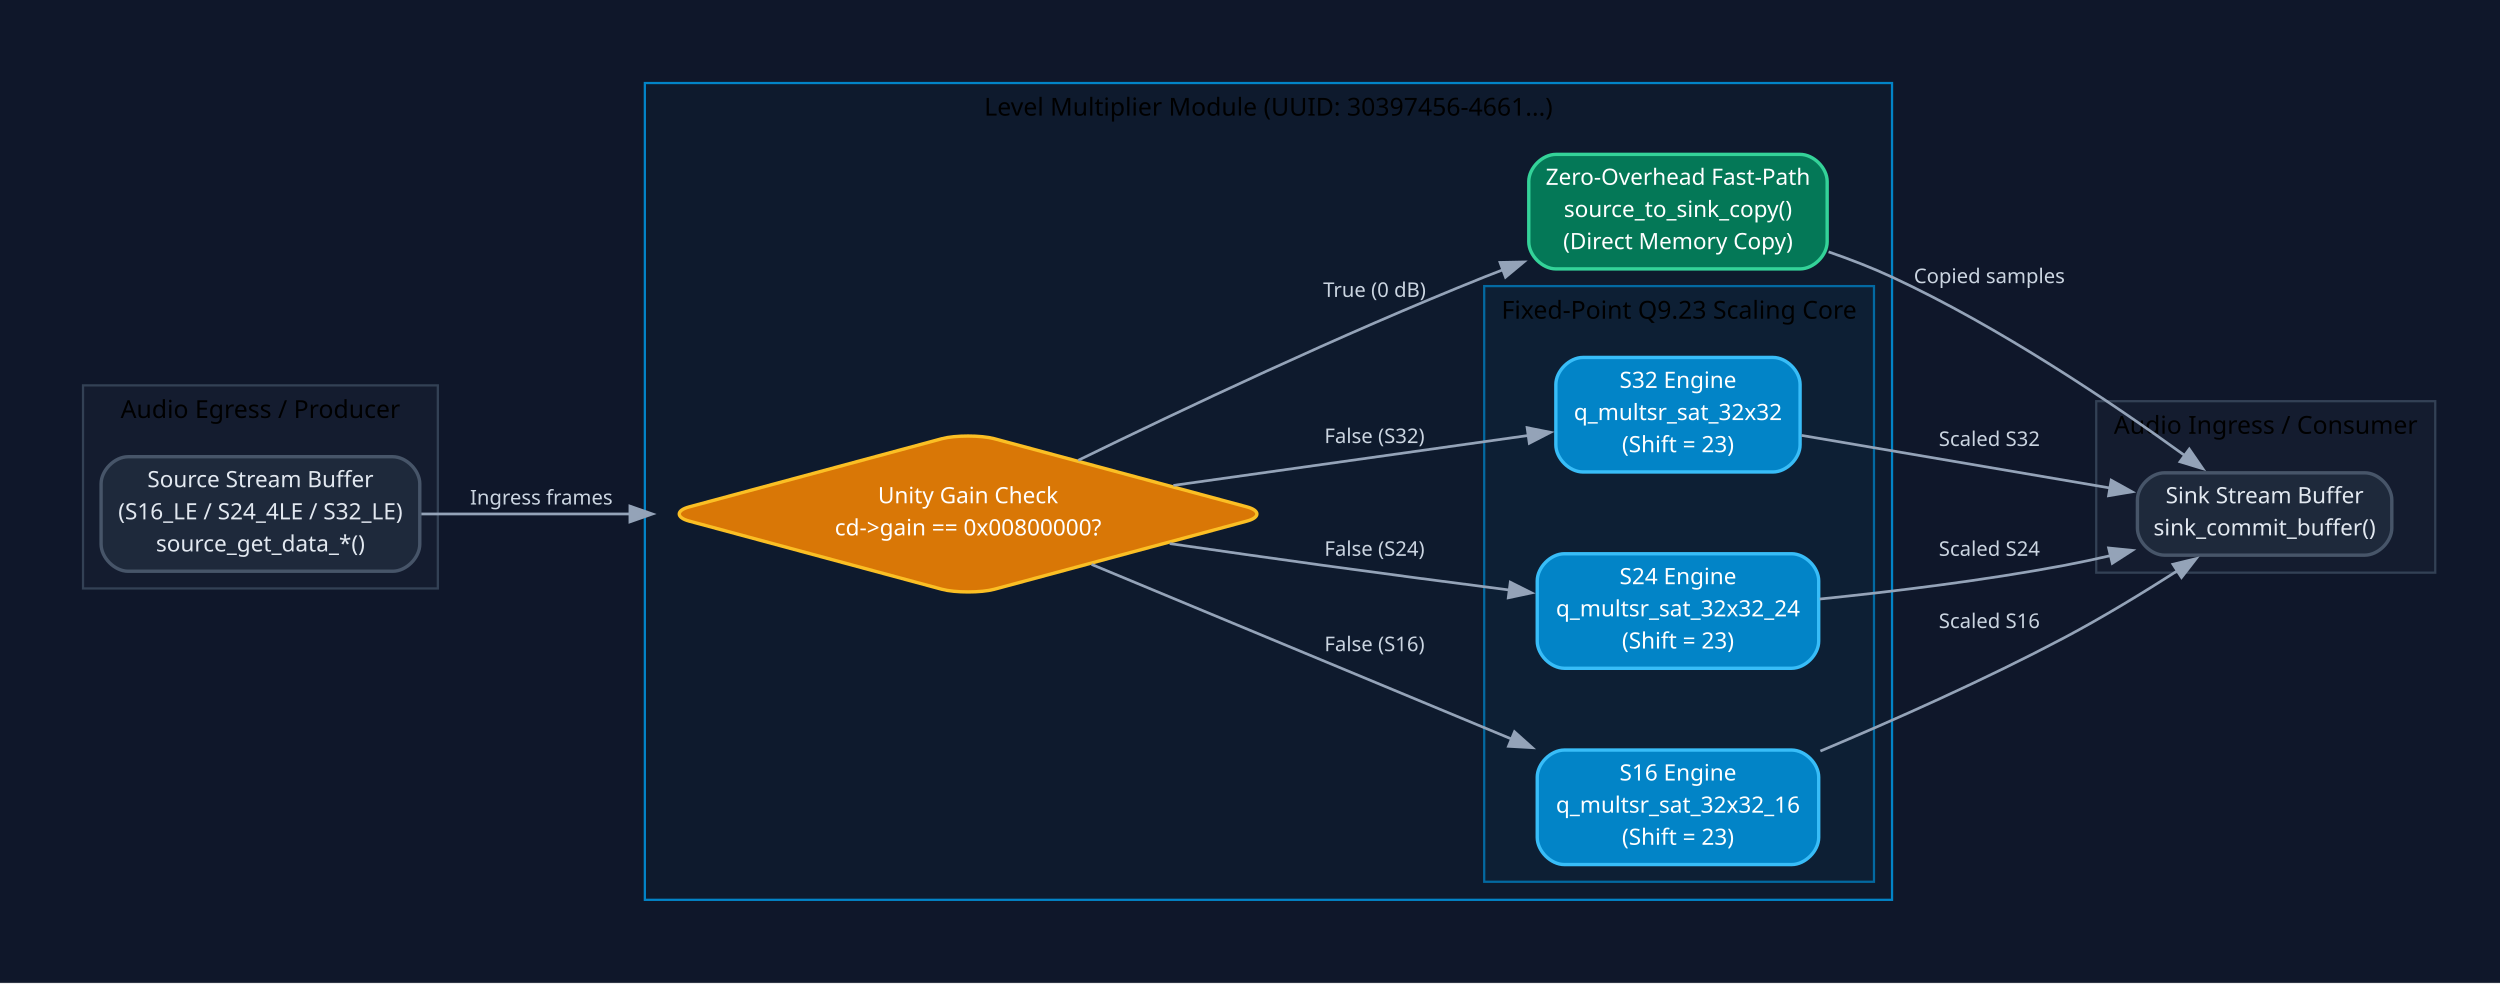
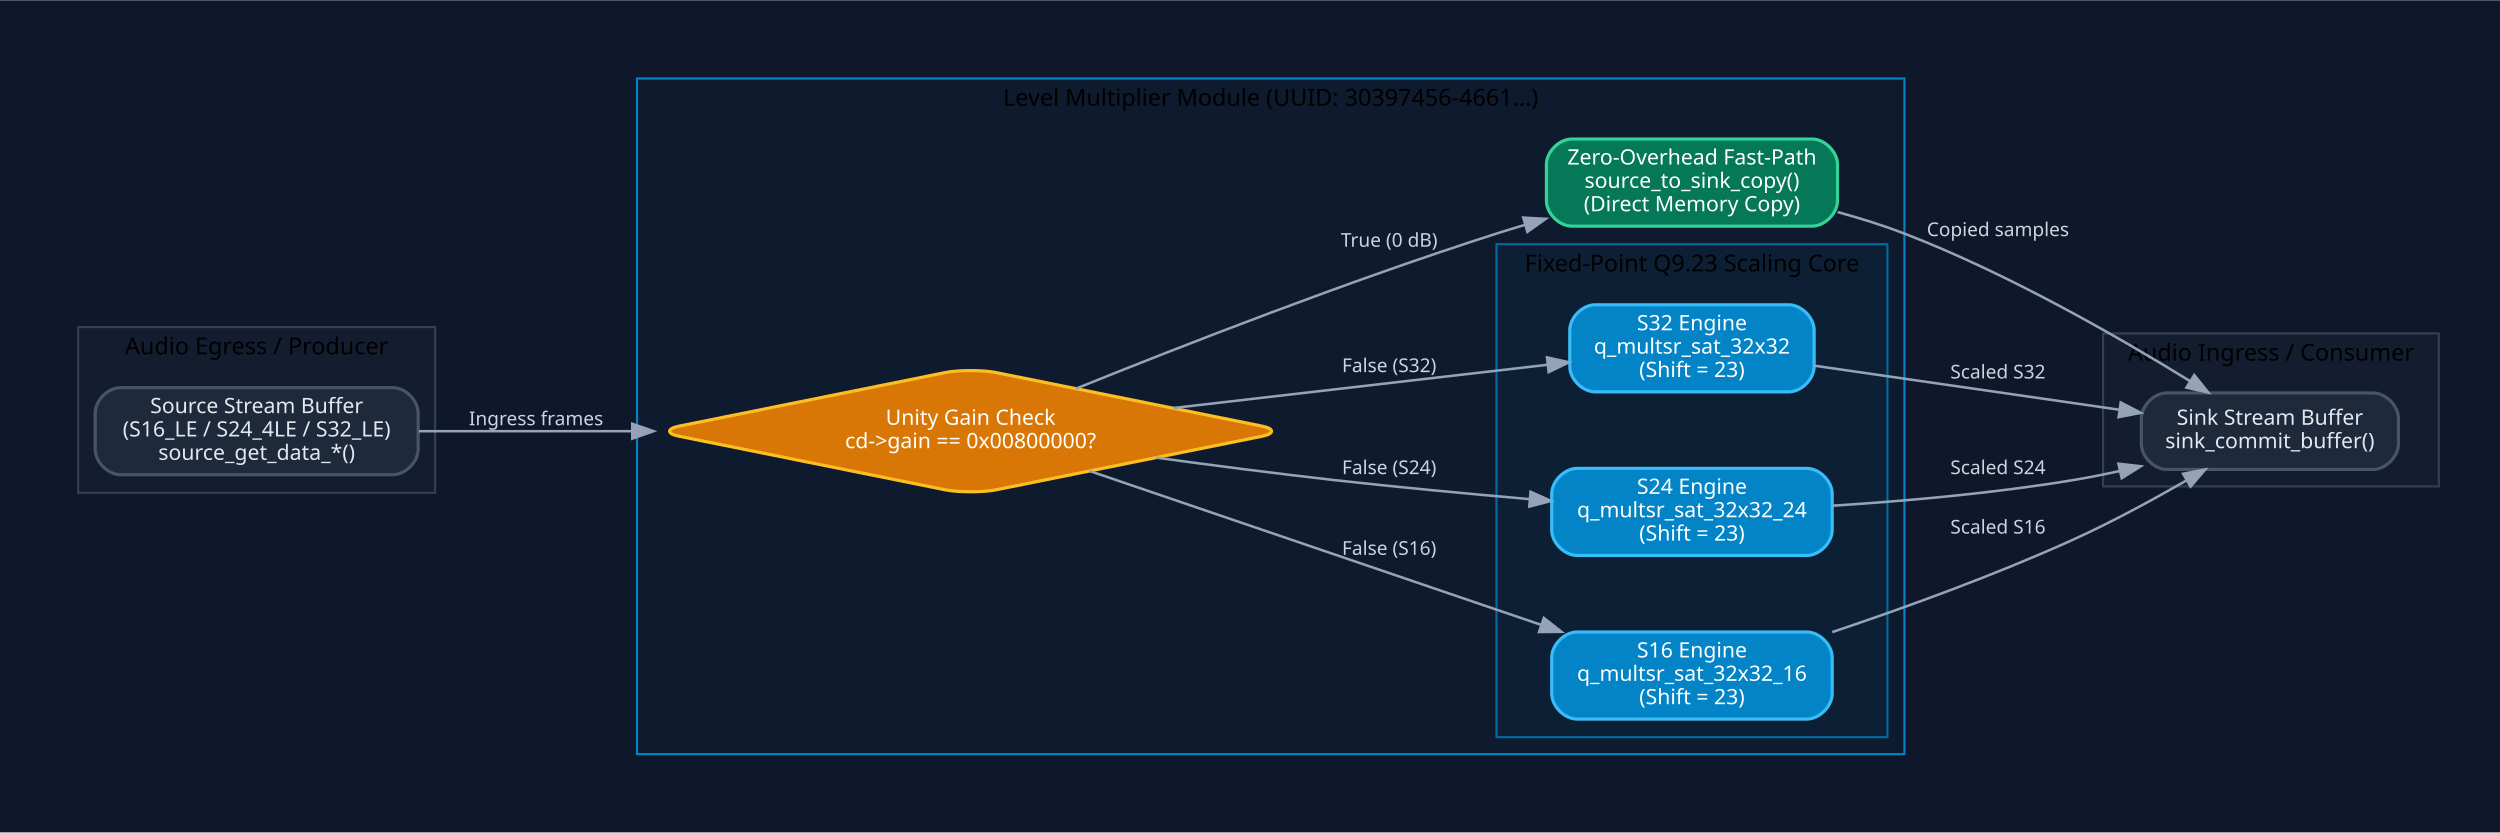
- <svg xmlns="http://www.w3.org/2000/svg" width="1108pt" height="436pt" viewBox="0.00 0.00 1108.00 436.00">
-   <g id="graph0" class="graph" transform="scale(1 1) rotate(0) translate(28.8 406.8)">
-     <polygon fill="#0f172a" stroke="none" points="-28.8,28.8 -28.8,-406.8 1079.3,-406.8 1079.3,28.8 -28.8,28.8" />
+ <svg xmlns="http://www.w3.org/2000/svg" width="1177pt" height="392pt" viewBox="0.00 0.00 1176.60 391.60">
+   <g id="graph0" class="graph" transform="scale(1 1) rotate(0) translate(28.8 362.8)">
+     <polygon fill="#0f172a" stroke="transparent" points="-28.8,28.8 -28.8,-362.8 1147.8,-362.8 1147.8,28.8 -28.8,28.8" />
    <g id="clust1" class="cluster">
-       <polygon fill="#1e293b" fill-opacity="0.333" stroke="#334155" points="8,-146 8,-236 165.25,-236 165.25,-146 8,-146" />
-       <text xml:space="preserve" text-anchor="middle" x="86.62" y="-221.55" font-family="verdana" font-size="11.00">Audio Egress / Producer</text>
+       <polygon fill="#1e293b" fill-opacity="0.333" stroke="#334155" points="8,-131 8,-209 176,-209 176,-131 8,-131" />
+       <text text-anchor="middle" x="92" y="-196.2" font-family="verdana" font-size="11.00">Audio Egress / Producer</text>
    </g>
    <g id="clust2" class="cluster">
-       <polygon fill="#082f49" fill-opacity="0.133" stroke="#0284c7" points="257,-8 257,-370 809.75,-370 809.75,-8 257,-8" />
-       <text xml:space="preserve" text-anchor="middle" x="533.38" y="-355.55" font-family="verdana" font-size="11.00">Level Multiplier Module (UUID: 30397456-4661...)</text>
+       <polygon fill="#082f49" fill-opacity="0.133" stroke="#0284c7" points="271,-8 271,-326 867.5,-326 867.5,-8 271,-8" />
+       <text text-anchor="middle" x="569.25" y="-313.2" font-family="verdana" font-size="11.00">Level Multiplier Module (UUID: 30397456-4661...)</text>
    </g>
    <g id="clust3" class="cluster">
-       <polygon fill="#0369a1" fill-opacity="0.067" stroke="#0369a1" points="629,-16 629,-280 801.75,-280 801.75,-16 629,-16" />
-       <text xml:space="preserve" text-anchor="middle" x="715.38" y="-265.55" font-family="verdana" font-size="11.00">Fixed-Point Q9.23 Scaling Core</text>
+       <polygon fill="#0369a1" fill-opacity="0.067" stroke="#0369a1" points="675.5,-16 675.5,-248 859.5,-248 859.5,-16 675.5,-16" />
+       <text text-anchor="middle" x="767.5" y="-235.2" font-family="verdana" font-size="11.00">Fixed-Point Q9.23 Scaling Core</text>
    </g>
    <g id="clust4" class="cluster">
-       <polygon fill="#1e293b" fill-opacity="0.333" stroke="#334155" points="900.25,-153 900.25,-229 1050.5,-229 1050.5,-153 900.25,-153" />
-       <text xml:space="preserve" text-anchor="middle" x="975.38" y="-214.55" font-family="verdana" font-size="11.00">Audio Ingress / Consumer</text>
+       <polygon fill="#1e293b" fill-opacity="0.333" stroke="#334155" points="961,-134 961,-206 1119,-206 1119,-134 961,-134" />
+       <text text-anchor="middle" x="1040" y="-193.2" font-family="verdana" font-size="11.00">Audio Ingress / Consumer</text>
    </g>
    <g id="node1" class="node">
-       <path fill="#1e293b" stroke="#475569" stroke-width="1.5" d="M145.25,-204.38C145.25,-204.38 28,-204.38 28,-204.38 22,-204.38 16,-198.38 16,-192.38 16,-192.38 16,-165.62 16,-165.62 16,-159.62 22,-153.62 28,-153.62 28,-153.62 145.25,-153.62 145.25,-153.62 151.25,-153.62 157.25,-159.62 157.25,-165.62 157.25,-165.62 157.25,-192.38 157.25,-192.38 157.25,-198.38 151.25,-204.38 145.25,-204.38" />
-       <text xml:space="preserve" text-anchor="middle" x="86.62" y="-190.88" font-family="verdana" font-size="10.00" fill="#e2e8f0">Source Stream Buffer</text>
-       <text xml:space="preserve" text-anchor="middle" x="86.62" y="-176.62" font-family="verdana" font-size="10.00" fill="#e2e8f0">(S16_LE / S24_4LE / S32_LE)</text>
-       <text xml:space="preserve" text-anchor="middle" x="86.62" y="-162.38" font-family="verdana" font-size="10.00" fill="#e2e8f0">source_get_data_*()</text>
+       <path fill="#1e293b" stroke="#475569" stroke-width="1.5" d="M156,-180.5C156,-180.5 28,-180.5 28,-180.5 22,-180.5 16,-174.5 16,-168.5 16,-168.5 16,-151.5 16,-151.5 16,-145.5 22,-139.5 28,-139.5 28,-139.5 156,-139.5 156,-139.5 162,-139.5 168,-145.5 168,-151.5 168,-151.5 168,-168.5 168,-168.5 168,-174.5 162,-180.5 156,-180.5" />
+       <text text-anchor="middle" x="92" y="-168.5" font-family="verdana" font-size="10.00" fill="#e2e8f0">Source Stream Buffer</text>
+       <text text-anchor="middle" x="92" y="-157.5" font-family="verdana" font-size="10.00" fill="#e2e8f0">(S16_LE / S24_4LE / S32_LE)</text>
+       <text text-anchor="middle" x="92" y="-146.5" font-family="verdana" font-size="10.00" fill="#e2e8f0">source_get_data_*()</text>
    </g>
    <g id="node2" class="node">
-       <path fill="#d97706" stroke="#fbbf24" stroke-width="1.5" d="M388.66,-212.37C388.66,-212.37 276.59,-182.13 276.59,-182.13 270.79,-180.56 270.79,-177.44 276.59,-175.87 276.59,-175.87 388.66,-145.63 388.66,-145.63 394.46,-144.06 406.04,-144.06 411.84,-145.63 411.84,-145.63 523.91,-175.87 523.91,-175.87 529.71,-177.44 529.71,-180.56 523.91,-182.13 523.91,-182.13 411.84,-212.37 411.84,-212.37 406.04,-213.94 394.46,-213.94 388.66,-212.37" />
-       <text xml:space="preserve" text-anchor="middle" x="400.25" y="-183.75" font-family="verdana" font-size="10.00" fill="#ffffff">Unity Gain Check</text>
-       <text xml:space="preserve" text-anchor="middle" x="400.25" y="-169.5" font-family="verdana" font-size="10.00" fill="#ffffff">cd-&gt;gain == 0x00800000?</text>
+       <path fill="#d97706" stroke="#fbbf24" stroke-width="1.5" d="M416.24,-187.63C416.24,-187.63 290.76,-162.37 290.76,-162.37 284.88,-161.18 284.88,-158.82 290.76,-157.63 290.76,-157.63 416.24,-132.37 416.24,-132.37 422.12,-131.18 433.88,-131.18 439.76,-132.37 439.76,-132.37 565.24,-157.63 565.24,-157.63 571.12,-158.82 571.12,-161.18 565.24,-162.37 565.24,-162.37 439.76,-187.63 439.76,-187.63 433.88,-188.82 422.12,-188.82 416.24,-187.63" />
+       <text text-anchor="middle" x="428" y="-163" font-family="verdana" font-size="10.00" fill="#ffffff">Unity Gain Check</text>
+       <text text-anchor="middle" x="428" y="-152" font-family="verdana" font-size="10.00" fill="#ffffff">cd-&gt;gain == 0x00800000?</text>
    </g>
    <g id="edge1" class="edge">
-       <path fill="none" stroke="#94a3b8" stroke-width="1.2" d="M157.95,-179C185.57,-179 218.38,-179 250.77,-179" />
-       <polygon fill="#94a3b8" stroke="#94a3b8" stroke-width="1.2" points="250.38,-182.5 260.38,-179 250.38,-175.5 250.38,-182.5" />
-       <text xml:space="preserve" text-anchor="middle" x="211.12" y="-183.2" font-family="verdana" font-size="9.00" fill="#cbd5e1">Ingress frames</text>
+       <path fill="none" stroke="#94a3b8" stroke-width="1.2" d="M168.37,-160C198.14,-160 233.54,-160 268.44,-160" />
+       <polygon fill="#94a3b8" stroke="#94a3b8" stroke-width="1.2" points="268.76,-163.5 278.76,-160 268.76,-156.5 268.76,-163.5" />
+       <text text-anchor="middle" x="223.5" y="-162.8" font-family="verdana" font-size="9.00" fill="#cbd5e1">Ingress frames</text>
    </g>
    <g id="node3" class="node">
-       <path fill="#047857" stroke="#34d399" stroke-width="1.5" d="M769,-338.38C769,-338.38 660.75,-338.38 660.75,-338.38 654.75,-338.38 648.75,-332.38 648.75,-326.38 648.75,-326.38 648.75,-299.62 648.75,-299.62 648.75,-293.62 654.75,-287.62 660.75,-287.62 660.75,-287.62 769,-287.62 769,-287.62 775,-287.62 781,-293.62 781,-299.62 781,-299.62 781,-326.38 781,-326.38 781,-332.38 775,-338.38 769,-338.38" />
-       <text xml:space="preserve" text-anchor="middle" x="714.88" y="-324.88" font-family="verdana" font-size="10.00" fill="#ffffff">Zero-Overhead Fast-Path</text>
-       <text xml:space="preserve" text-anchor="middle" x="714.88" y="-310.62" font-family="verdana" font-size="10.00" fill="#ffffff">source_to_sink_copy()</text>
-       <text xml:space="preserve" text-anchor="middle" x="714.88" y="-296.38" font-family="verdana" font-size="10.00" fill="#ffffff">(Direct Memory Copy)</text>
+       <path fill="#047857" stroke="#34d399" stroke-width="1.5" d="M824,-297.5C824,-297.5 711,-297.5 711,-297.5 705,-297.5 699,-291.5 699,-285.5 699,-285.5 699,-268.5 699,-268.5 699,-262.5 705,-256.5 711,-256.5 711,-256.5 824,-256.5 824,-256.5 830,-256.5 836,-262.5 836,-268.5 836,-268.5 836,-285.5 836,-285.5 836,-291.5 830,-297.5 824,-297.5" />
+       <text text-anchor="middle" x="767.5" y="-285.5" font-family="verdana" font-size="10.00" fill="#ffffff">Zero-Overhead Fast-Path</text>
+       <text text-anchor="middle" x="767.5" y="-274.5" font-family="verdana" font-size="10.00" fill="#ffffff">source_to_sink_copy()</text>
+       <text text-anchor="middle" x="767.5" y="-263.5" font-family="verdana" font-size="10.00" fill="#ffffff">(Direct Memory Copy)</text>
    </g>
    <g id="edge2" class="edge">
-       <path fill="none" stroke="#94a3b8" stroke-width="1.2" d="M449.05,-202.78C494.71,-225.08 565.74,-258.69 629,-284 631.72,-285.09 634.5,-286.17 637.31,-287.25" />
-       <polygon fill="#94a3b8" stroke="#94a3b8" stroke-width="1.2" points="636,-290.49 646.59,-290.71 638.44,-283.94 636,-290.49" />
-       <text xml:space="preserve" text-anchor="middle" x="580.38" y="-275.2" font-family="verdana" font-size="9.00" fill="#cbd5e1">True (0 dB)</text>
+       <path fill="none" stroke="#94a3b8" stroke-width="1.2" d="M477.59,-180.03C526.93,-199.96 605.79,-230.72 675.5,-253 679.82,-254.38 684.27,-255.74 688.78,-257.08" />
+       <polygon fill="#94a3b8" stroke="#94a3b8" stroke-width="1.2" points="688.11,-260.53 698.69,-259.94 690.06,-253.8 688.11,-260.53" />
+       <text text-anchor="middle" x="625" y="-246.8" font-family="verdana" font-size="9.00" fill="#cbd5e1">True (0 dB)</text>
    </g>
    <g id="node4" class="node">
-       <path fill="#0284c7" stroke="#38bdf8" stroke-width="1.5" d="M765.25,-74.38C765.25,-74.38 664.5,-74.38 664.5,-74.38 658.5,-74.38 652.5,-68.38 652.5,-62.38 652.5,-62.38 652.5,-35.62 652.5,-35.62 652.5,-29.62 658.5,-23.62 664.5,-23.62 664.5,-23.62 765.25,-23.62 765.25,-23.62 771.25,-23.62 777.25,-29.62 777.25,-35.62 777.25,-35.62 777.25,-62.38 777.25,-62.38 777.25,-68.38 771.25,-74.38 765.25,-74.38" />
-       <text xml:space="preserve" text-anchor="middle" x="714.88" y="-60.88" font-family="verdana" font-size="10.00" fill="#ffffff">S16 Engine</text>
-       <text xml:space="preserve" text-anchor="middle" x="714.88" y="-46.62" font-family="verdana" font-size="10.00" fill="#ffffff">q_multsr_sat_32x32_16</text>
-       <text xml:space="preserve" text-anchor="middle" x="714.88" y="-32.38" font-family="verdana" font-size="10.00" fill="#ffffff">(Shift = 23)</text>
+       <path fill="#0284c7" stroke="#38bdf8" stroke-width="1.5" d="M821.5,-65.5C821.5,-65.5 713.5,-65.5 713.5,-65.5 707.5,-65.5 701.5,-59.5 701.5,-53.5 701.5,-53.5 701.5,-36.5 701.5,-36.5 701.5,-30.5 707.5,-24.5 713.5,-24.5 713.5,-24.5 821.5,-24.5 821.5,-24.5 827.5,-24.5 833.5,-30.5 833.5,-36.5 833.5,-36.5 833.5,-53.5 833.5,-53.5 833.5,-59.5 827.5,-65.5 821.5,-65.5" />
+       <text text-anchor="middle" x="767.5" y="-53.5" font-family="verdana" font-size="10.00" fill="#ffffff">S16 Engine</text>
+       <text text-anchor="middle" x="767.5" y="-42.5" font-family="verdana" font-size="10.00" fill="#ffffff">q_multsr_sat_32x32_16</text>
+       <text text-anchor="middle" x="767.5" y="-31.5" font-family="verdana" font-size="10.00" fill="#ffffff">(Shift = 23)</text>
    </g>
    <g id="edge3" class="edge">
-       <path fill="none" stroke="#94a3b8" stroke-width="1.2" d="M454.99,-156.65C506.41,-135.27 584.33,-102.87 641.26,-79.2" />
-       <polygon fill="#94a3b8" stroke="#94a3b8" stroke-width="1.2" points="642.42,-82.5 650.31,-75.43 639.74,-76.04 642.42,-82.5" />
-       <text xml:space="preserve" text-anchor="middle" x="580.38" y="-118.2" font-family="verdana" font-size="9.00" fill="#cbd5e1">False (S16)</text>
+       <path fill="none" stroke="#94a3b8" stroke-width="1.2" d="M483.98,-141.27C541.98,-121.5 633.57,-90.3 696.65,-68.8" />
+       <polygon fill="#94a3b8" stroke="#94a3b8" stroke-width="1.2" points="697.8,-72.11 706.13,-65.57 695.54,-65.48 697.8,-72.11" />
+       <text text-anchor="middle" x="625" y="-101.8" font-family="verdana" font-size="9.00" fill="#cbd5e1">False (S16)</text>
    </g>
    <g id="node5" class="node">
-       <path fill="#0284c7" stroke="#38bdf8" stroke-width="1.5" d="M765.25,-161.38C765.25,-161.38 664.5,-161.38 664.5,-161.38 658.5,-161.38 652.5,-155.38 652.5,-149.38 652.5,-149.38 652.5,-122.62 652.5,-122.62 652.5,-116.62 658.5,-110.62 664.5,-110.62 664.5,-110.62 765.25,-110.62 765.25,-110.62 771.25,-110.62 777.25,-116.62 777.25,-122.62 777.25,-122.62 777.25,-149.38 777.25,-149.38 777.25,-155.38 771.25,-161.38 765.25,-161.38" />
-       <text xml:space="preserve" text-anchor="middle" x="714.88" y="-147.88" font-family="verdana" font-size="10.00" fill="#ffffff">S24 Engine</text>
-       <text xml:space="preserve" text-anchor="middle" x="714.88" y="-133.62" font-family="verdana" font-size="10.00" fill="#ffffff">q_multsr_sat_32x32_24</text>
-       <text xml:space="preserve" text-anchor="middle" x="714.88" y="-119.38" font-family="verdana" font-size="10.00" fill="#ffffff">(Shift = 23)</text>
+       <path fill="#0284c7" stroke="#38bdf8" stroke-width="1.5" d="M821.5,-142.5C821.5,-142.5 713.5,-142.5 713.5,-142.5 707.5,-142.5 701.5,-136.5 701.5,-130.5 701.5,-130.5 701.5,-113.5 701.5,-113.5 701.5,-107.5 707.5,-101.5 713.5,-101.5 713.5,-101.5 821.5,-101.5 821.5,-101.5 827.5,-101.5 833.5,-107.5 833.5,-113.5 833.5,-113.5 833.5,-130.5 833.5,-130.5 833.5,-136.5 827.5,-142.5 821.5,-142.5" />
+       <text text-anchor="middle" x="767.5" y="-130.5" font-family="verdana" font-size="10.00" fill="#ffffff">S24 Engine</text>
+       <text text-anchor="middle" x="767.5" y="-119.5" font-family="verdana" font-size="10.00" fill="#ffffff">q_multsr_sat_32x32_24</text>
+       <text text-anchor="middle" x="767.5" y="-108.5" font-family="verdana" font-size="10.00" fill="#ffffff">(Shift = 23)</text>
    </g>
    <g id="edge4" class="edge">
-       <path fill="none" stroke="#94a3b8" stroke-width="1.2" d="M489.63,-165.88C511.78,-162.66 535.5,-159.28 557.5,-156.25 584.55,-152.53 614.26,-148.63 640.45,-145.27" />
-       <polygon fill="#94a3b8" stroke="#94a3b8" stroke-width="1.2" points="640.55,-148.78 650.02,-144.04 639.66,-141.84 640.55,-148.78" />
-       <text xml:space="preserve" text-anchor="middle" x="580.38" y="-160.45" font-family="verdana" font-size="9.00" fill="#cbd5e1">False (S24)</text>
+       <path fill="none" stroke="#94a3b8" stroke-width="1.2" d="M515.39,-147.54C542.16,-143.89 571.77,-140.06 599,-137 629.11,-133.62 662.33,-130.51 691.19,-128.02" />
+       <polygon fill="#94a3b8" stroke="#94a3b8" stroke-width="1.2" points="691.54,-131.5 701.2,-127.16 690.94,-124.52 691.54,-131.5" />
+       <text text-anchor="middle" x="625" y="-139.8" font-family="verdana" font-size="9.00" fill="#cbd5e1">False (S24)</text>
    </g>
    <g id="node6" class="node">
-       <path fill="#0284c7" stroke="#38bdf8" stroke-width="1.5" d="M757,-248.38C757,-248.38 672.75,-248.38 672.75,-248.38 666.75,-248.38 660.75,-242.38 660.75,-236.38 660.75,-236.38 660.75,-209.62 660.75,-209.62 660.75,-203.62 666.75,-197.62 672.75,-197.62 672.75,-197.62 757,-197.62 757,-197.62 763,-197.62 769,-203.62 769,-209.62 769,-209.62 769,-236.38 769,-236.38 769,-242.38 763,-248.38 757,-248.38" />
-       <text xml:space="preserve" text-anchor="middle" x="714.88" y="-234.88" font-family="verdana" font-size="10.00" fill="#ffffff">S32 Engine</text>
-       <text xml:space="preserve" text-anchor="middle" x="714.88" y="-220.62" font-family="verdana" font-size="10.00" fill="#ffffff">q_multsr_sat_32x32</text>
-       <text xml:space="preserve" text-anchor="middle" x="714.88" y="-206.38" font-family="verdana" font-size="10.00" fill="#ffffff">(Shift = 23)</text>
+       <path fill="#0284c7" stroke="#38bdf8" stroke-width="1.5" d="M813,-219.5C813,-219.5 722,-219.5 722,-219.5 716,-219.5 710,-213.5 710,-207.5 710,-207.5 710,-190.5 710,-190.5 710,-184.5 716,-178.5 722,-178.5 722,-178.5 813,-178.5 813,-178.5 819,-178.5 825,-184.5 825,-190.5 825,-190.5 825,-207.5 825,-207.5 825,-213.5 819,-219.5 813,-219.5" />
+       <text text-anchor="middle" x="767.5" y="-207.5" font-family="verdana" font-size="10.00" fill="#ffffff">S32 Engine</text>
+       <text text-anchor="middle" x="767.5" y="-196.5" font-family="verdana" font-size="10.00" fill="#ffffff">q_multsr_sat_32x32</text>
+       <text text-anchor="middle" x="767.5" y="-185.5" font-family="verdana" font-size="10.00" fill="#ffffff">(Shift = 23)</text>
    </g>
    <g id="edge5" class="edge">
-       <path fill="none" stroke="#94a3b8" stroke-width="1.2" d="M491.25,-191.67C541.53,-198.74 603.05,-207.4 648.66,-213.82" />
-       <polygon fill="#94a3b8" stroke="#94a3b8" stroke-width="1.2" points="648.01,-217.26 658.4,-215.19 648.98,-210.33 648.01,-217.26" />
-       <text xml:space="preserve" text-anchor="middle" x="580.38" y="-210.43" font-family="verdana" font-size="9.00" fill="#cbd5e1">False (S32)</text>
+       <path fill="none" stroke="#94a3b8" stroke-width="1.2" d="M523.46,-170.92C579.47,-177.39 649.12,-185.44 699.48,-191.26" />
+       <polygon fill="#94a3b8" stroke="#94a3b8" stroke-width="1.2" points="699.27,-194.75 709.61,-192.43 700.07,-187.8 699.27,-194.75" />
+       <text text-anchor="middle" x="625" y="-187.8" font-family="verdana" font-size="9.00" fill="#cbd5e1">False (S32)</text>
    </g>
    <g id="node7" class="node">
-       <path fill="#1e293b" stroke="#475569" stroke-width="1.5" d="M1019.25,-197.25C1019.25,-197.25 930.5,-197.25 930.5,-197.25 924.5,-197.25 918.5,-191.25 918.5,-185.25 918.5,-185.25 918.5,-172.75 918.5,-172.75 918.5,-166.75 924.5,-160.75 930.5,-160.75 930.5,-160.75 1019.25,-160.75 1019.25,-160.75 1025.25,-160.75 1031.25,-166.75 1031.25,-172.75 1031.25,-172.75 1031.25,-185.25 1031.25,-185.25 1031.25,-191.25 1025.25,-197.25 1019.25,-197.25" />
-       <text xml:space="preserve" text-anchor="middle" x="974.88" y="-183.75" font-family="verdana" font-size="10.00" fill="#e2e8f0">Sink Stream Buffer</text>
-       <text xml:space="preserve" text-anchor="middle" x="974.88" y="-169.5" font-family="verdana" font-size="10.00" fill="#e2e8f0">sink_commit_buffer()</text>
+       <path fill="#1e293b" stroke="#475569" stroke-width="1.5" d="M1088,-178C1088,-178 991,-178 991,-178 985,-178 979,-172 979,-166 979,-166 979,-154 979,-154 979,-148 985,-142 991,-142 991,-142 1088,-142 1088,-142 1094,-142 1100,-148 1100,-154 1100,-154 1100,-166 1100,-166 1100,-172 1094,-178 1088,-178" />
+       <text text-anchor="middle" x="1039.5" y="-163" font-family="verdana" font-size="10.00" fill="#e2e8f0">Sink Stream Buffer</text>
+       <text text-anchor="middle" x="1039.5" y="-152" font-family="verdana" font-size="10.00" fill="#e2e8f0">sink_commit_buffer()</text>
    </g>
    <g id="edge6" class="edge">
-       <path fill="none" stroke="#94a3b8" stroke-width="1.2" d="M781.62,-295.18C791.22,-291.86 800.85,-288.13 809.75,-284 857.3,-261.94 907.43,-228.11 939.58,-204.85" />
-       <polygon fill="#94a3b8" stroke="#94a3b8" stroke-width="1.2" points="941.49,-207.79 947.5,-199.06 937.36,-202.14 941.49,-207.79" />
-       <text xml:space="preserve" text-anchor="middle" x="852.88" y="-281.32" font-family="verdana" font-size="9.00" fill="#cbd5e1">Copied samples</text>
+       <path fill="none" stroke="#94a3b8" stroke-width="1.2" d="M836.06,-263.12C846.72,-260.22 857.52,-256.85 867.5,-253 916.13,-234.25 968.22,-204.34 1001.96,-183.52" />
+       <polygon fill="#94a3b8" stroke="#94a3b8" stroke-width="1.2" points="1003.91,-186.43 1010.55,-178.17 1000.21,-180.49 1003.91,-186.43" />
+       <text text-anchor="middle" x="911.5" y="-251.8" font-family="verdana" font-size="9.00" fill="#cbd5e1">Copied samples</text>
    </g>
    <g id="edge7" class="edge">
-       <path fill="none" stroke="#94a3b8" stroke-width="1.2" d="M777.99,-73.92C810.73,-87.68 851.25,-105.71 886.25,-124.25 903.15,-133.21 921.18,-144.2 936.46,-153.98" />
-       <polygon fill="#94a3b8" stroke="#94a3b8" stroke-width="1.2" points="934.24,-156.72 944.54,-159.21 938.05,-150.84 934.24,-156.72" />
-       <text xml:space="preserve" text-anchor="middle" x="852.88" y="-128.45" font-family="verdana" font-size="9.00" fill="#cbd5e1">Scaled S16</text>
+       <path fill="none" stroke="#94a3b8" stroke-width="1.2" d="M833.54,-65.45C867.83,-76.95 910.28,-92.32 947,-109 964.86,-117.11 983.9,-127.44 999.97,-136.67" />
+       <polygon fill="#94a3b8" stroke="#94a3b8" stroke-width="1.2" points="998.65,-139.96 1009.06,-141.96 1002.17,-133.91 998.65,-139.96" />
+       <text text-anchor="middle" x="911.5" y="-111.8" font-family="verdana" font-size="9.00" fill="#cbd5e1">Scaled S16</text>
    </g>
    <g id="edge8" class="edge">
-       <path fill="none" stroke="#94a3b8" stroke-width="1.2" d="M777.69,-141.31C810.17,-144.61 850.54,-149.52 886.25,-156.25 892.88,-157.5 899.75,-158.97 906.59,-160.55" />
-       <polygon fill="#94a3b8" stroke="#94a3b8" stroke-width="1.2" points="905.73,-163.94 916.27,-162.87 907.36,-157.13 905.73,-163.94" />
-       <text xml:space="preserve" text-anchor="middle" x="852.88" y="-160.45" font-family="verdana" font-size="9.00" fill="#cbd5e1">Scaled S24</text>
+       <path fill="none" stroke="#94a3b8" stroke-width="1.2" d="M833.68,-124.93C867.63,-127.1 909.73,-130.79 947,-137 954.11,-138.18 961.48,-139.64 968.81,-141.24" />
+       <polygon fill="#94a3b8" stroke="#94a3b8" stroke-width="1.2" points="968.22,-144.7 978.75,-143.5 969.77,-137.87 968.22,-144.7" />
+       <text text-anchor="middle" x="911.5" y="-139.8" font-family="verdana" font-size="9.00" fill="#cbd5e1">Scaled S24</text>
    </g>
    <g id="edge9" class="edge">
-       <path fill="none" stroke="#94a3b8" stroke-width="1.2" d="M769.65,-213.83C809.42,-207.05 863.85,-197.76 906.52,-190.49" />
-       <polygon fill="#94a3b8" stroke="#94a3b8" stroke-width="1.2" points="906.88,-193.98 916.15,-188.84 905.71,-187.08 906.88,-193.98" />
-       <text xml:space="preserve" text-anchor="middle" x="852.88" y="-209.14" font-family="verdana" font-size="9.00" fill="#cbd5e1">Scaled S32</text>
+       <path fill="none" stroke="#94a3b8" stroke-width="1.2" d="M825.1,-190.82C866.94,-184.78 924.14,-176.52 968.79,-170.07" />
+       <polygon fill="#94a3b8" stroke="#94a3b8" stroke-width="1.2" points="969.3,-173.53 978.7,-168.64 968.3,-166.6 969.3,-173.53" />
+       <text text-anchor="middle" x="911.5" y="-184.8" font-family="verdana" font-size="9.00" fill="#cbd5e1">Scaled S32</text>
    </g>
  </g>
</svg>
